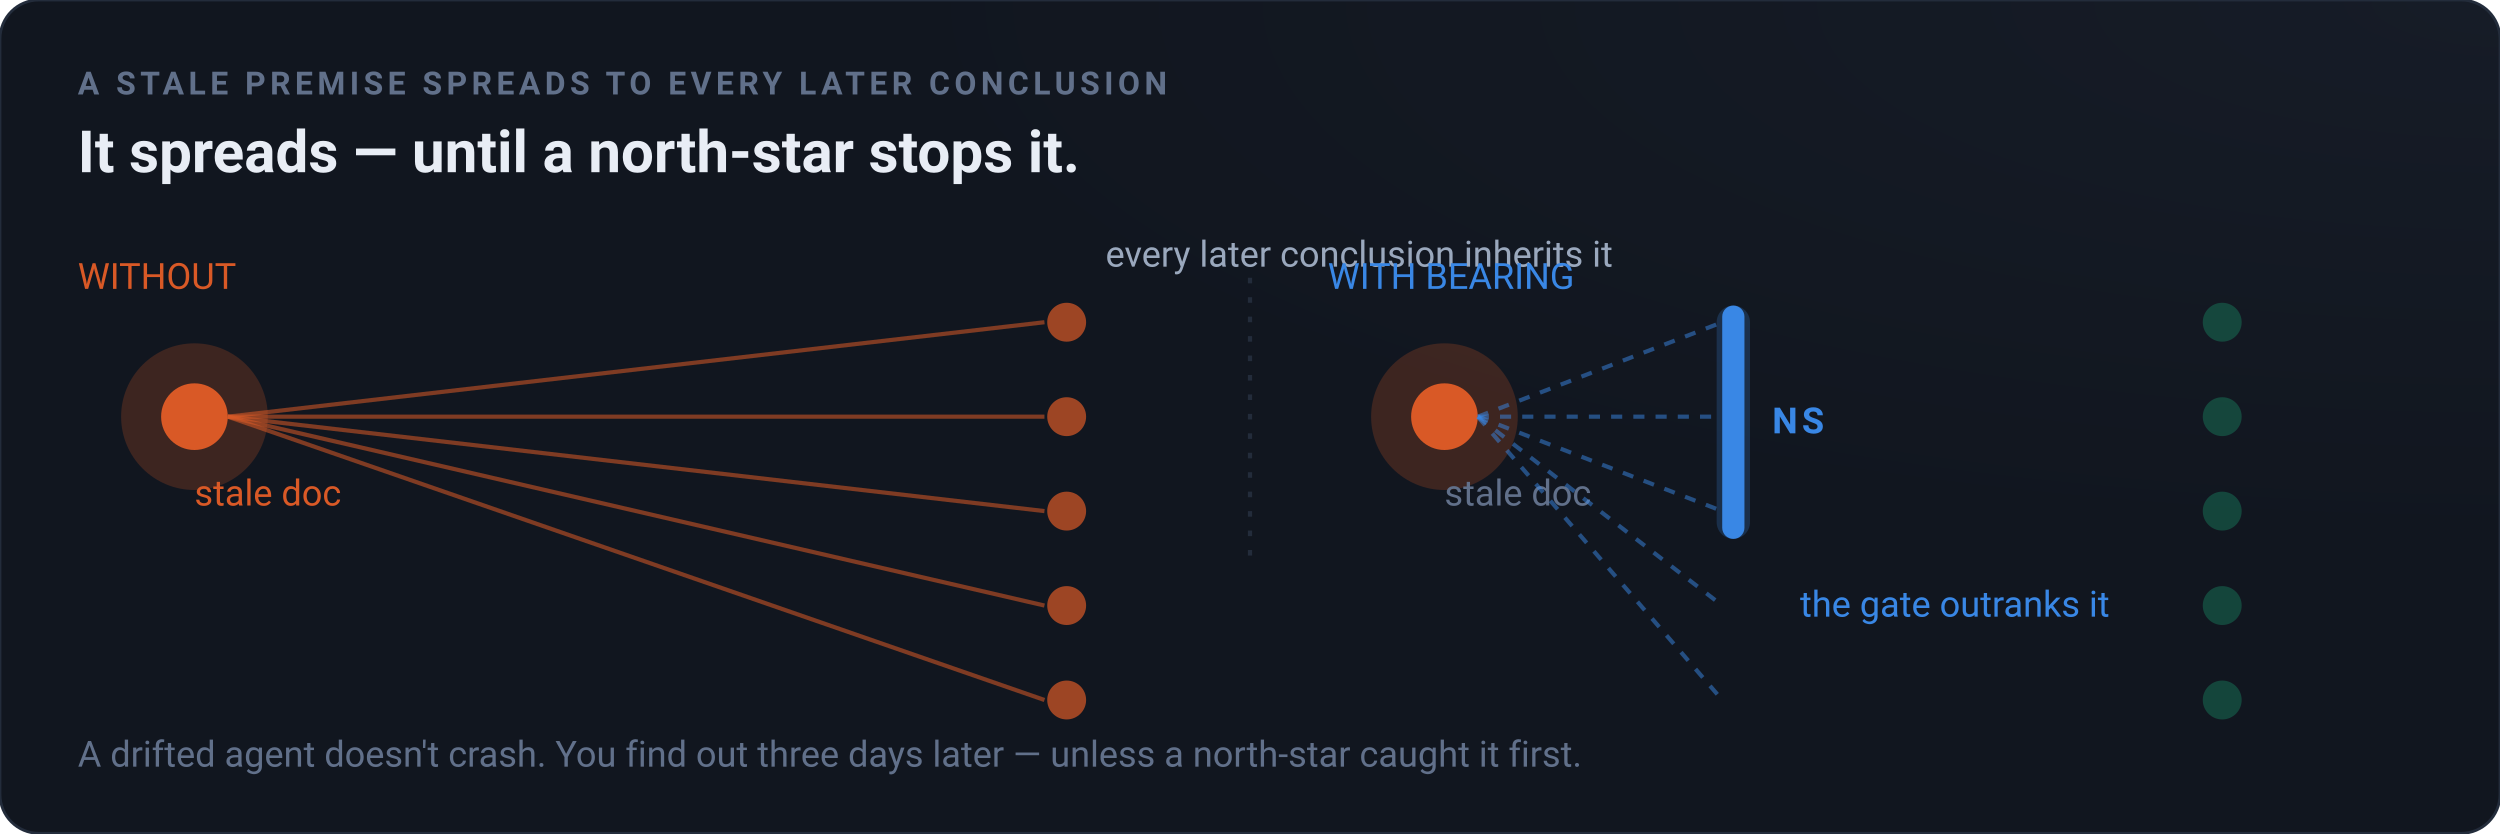
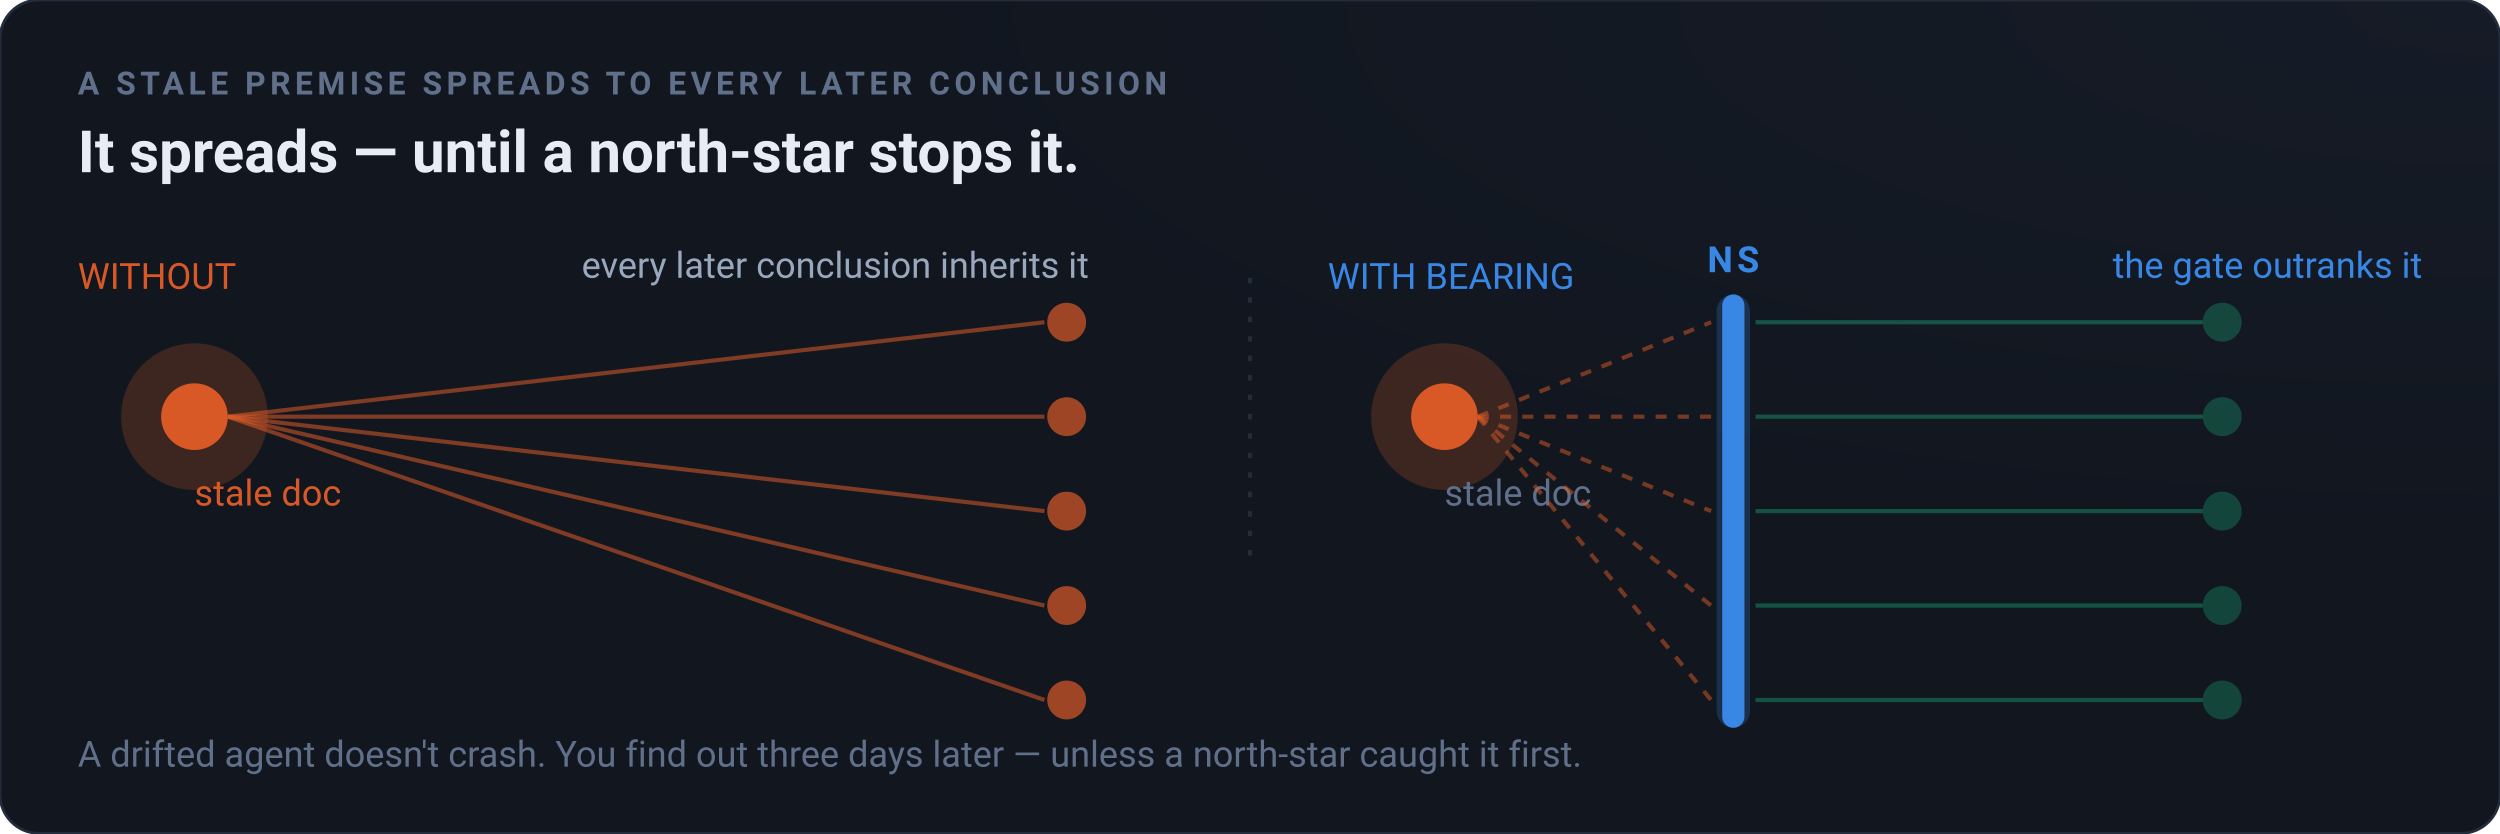
<svg xmlns="http://www.w3.org/2000/svg" viewBox="0 0 900 300" width="900" height="300" role="img" aria-label="Without bearing a stale premise spreads silently to every later conclusion; with it a north-star gate stops the spread at the source.">
  <defs>
    <marker id="ar" viewBox="0 0 10 10" refX="8.5" refY="5" markerWidth="5.5" markerHeight="5.5" orient="auto-start-reverse">
      <path d="M0 0 L10 5 L0 10 z" fill="#3a465c" />
    </marker>
    <radialGradient id="surfaceGrad" cx="100%" cy="0%" r="120%">
      <stop offset="0%" stop-color="#161c27" />
      <stop offset="55%" stop-color="#11161f" />
    </radialGradient>
    <linearGradient id="panelGrad" x1="0" y1="0" x2="0" y2="1">
      <stop offset="0%" stop-color="#1d2533" />
      <stop offset="100%" stop-color="#1a2130" />
    </linearGradient>
  </defs>
  <rect width="900" height="300" rx="14" fill="url(#surfaceGrad)" stroke="#232c3b" />
  <text x="28" y="34" font-family="ui-sans-serif,-apple-system,BlinkMacSystemFont,'Segoe UI',Roboto,'Helvetica Neue',sans-serif" font-size="11.5" font-weight="600" letter-spacing="1.6" fill="#61708a">A STALE PREMISE SPREADS TO EVERY LATER CONCLUSION</text>
  <text x="28" y="62" font-family="ui-sans-serif,-apple-system,BlinkMacSystemFont,'Segoe UI',Roboto,'Helvetica Neue',sans-serif" font-size="21" font-weight="700" fill="#e8edf5">It spreads — until a north-star stops it.</text>
  <text x="28" y="104" text-anchor="start" font-family="ui-sans-serif,-apple-system,BlinkMacSystemFont,'Segoe UI',Roboto,'Helvetica Neue',sans-serif" font-size="13" fill="#d95926">WITHOUT</text>
  <circle cx="70" cy="150" r="26.4" fill="#d95926" opacity="0.22" />
  <circle cx="70" cy="150" r="12" fill="#d95926" opacity="1" />
  <text x="70" y="182" text-anchor="start" font-family="ui-sans-serif,-apple-system,BlinkMacSystemFont,'Segoe UI',Roboto,'Helvetica Neue',sans-serif" font-size="13" fill="#d95926">stale doc</text>
  <line x1="82" y1="150" x2="376" y2="116" stroke="#d95926" stroke-width="1.5" opacity="0.55" />
  <line x1="82" y1="150" x2="376" y2="150" stroke="#d95926" stroke-width="1.5" opacity="0.55" />
  <line x1="82" y1="150" x2="376" y2="184" stroke="#d95926" stroke-width="1.5" opacity="0.55" />
  <line x1="82" y1="150" x2="376" y2="218" stroke="#d95926" stroke-width="1.5" opacity="0.55" />
  <line x1="82" y1="150" x2="376" y2="252" stroke="#d95926" stroke-width="1.5" opacity="0.55" />
  <circle cx="384" cy="116" r="7" fill="#d95926" opacity="0.7" />
  <circle cx="384" cy="150" r="7" fill="#d95926" opacity="0.7" />
  <circle cx="384" cy="184" r="7" fill="#d95926" opacity="0.7" />
  <circle cx="384" cy="218" r="7" fill="#d95926" opacity="0.7" />
  <circle cx="384" cy="252" r="7" fill="#d95926" opacity="0.7" />
-   <text x="398" y="96" text-anchor="start" font-family="ui-sans-serif,-apple-system,BlinkMacSystemFont,'Segoe UI',Roboto,'Helvetica Neue',sans-serif" font-size="13" fill="#9aa8bd">every later conclusion inherits it</text>
+   <text x="392" y="100" text-anchor="end" font-family="ui-sans-serif,-apple-system,BlinkMacSystemFont,'Segoe UI',Roboto,'Helvetica Neue',sans-serif" font-size="13" fill="#9aa8bd">every later conclusion inherits it</text>
  <line x1="450" y1="100" x2="450" y2="200" stroke="#232c3b" stroke-width="1.5" stroke-dasharray="2 5" />
  <text x="478" y="104" text-anchor="start" font-family="ui-sans-serif,-apple-system,BlinkMacSystemFont,'Segoe UI',Roboto,'Helvetica Neue',sans-serif" font-size="13" fill="#3987e5">WITH BEARING</text>
  <circle cx="520" cy="150" r="26.4" fill="#d95926" opacity="0.22" />
  <circle cx="520" cy="150" r="12" fill="#d95926" opacity="1" />
  <text x="520" y="182" text-anchor="start" font-family="ui-sans-serif,-apple-system,BlinkMacSystemFont,'Segoe UI',Roboto,'Helvetica Neue',sans-serif" font-size="13" fill="#61708a">stale doc</text>
-   <rect x="618" y="110" width="12" height="84" rx="6" fill="#3987e5" opacity="0.22" />
-   <rect x="620" y="110" width="8" height="84" rx="4" fill="#3987e5" />
-   <text x="638" y="156" font-family="ui-sans-serif,-apple-system,BlinkMacSystemFont,'Segoe UI',Roboto,'Helvetica Neue',sans-serif" font-size="13" font-weight="700" letter-spacing="1.5" fill="#3987e5">NS</text>
-   <line x1="532" y1="150" x2="620" y2="116" stroke="#3987e5" stroke-width="1.5" opacity="0.5" stroke-dasharray="4 4" />
-   <line x1="532" y1="150" x2="620" y2="150" stroke="#3987e5" stroke-width="1.5" opacity="0.5" stroke-dasharray="4 4" />
-   <line x1="532" y1="150" x2="620" y2="184" stroke="#3987e5" stroke-width="1.5" opacity="0.5" stroke-dasharray="4 4" />
-   <line x1="532" y1="150" x2="620" y2="218" stroke="#3987e5" stroke-width="1.5" opacity="0.5" stroke-dasharray="4 4" />
-   <line x1="532" y1="150" x2="620" y2="252" stroke="#3987e5" stroke-width="1.5" opacity="0.5" stroke-dasharray="4 4" />
+   <rect x="618" y="106" width="12" height="156" rx="6" fill="#3987e5" opacity="0.22" />
+   <rect x="620" y="106" width="8" height="156" rx="4" fill="#3987e5" />
+   <text x="624" y="98" text-anchor="middle" font-family="ui-sans-serif,-apple-system,BlinkMacSystemFont,'Segoe UI',Roboto,'Helvetica Neue',sans-serif" font-size="13" font-weight="700" letter-spacing="1.5" fill="#3987e5">NS</text>
+   <line x1="532" y1="150" x2="616" y2="116" stroke="#d95926" stroke-width="1.5" opacity="0.5" stroke-dasharray="4 4" />
+   <line x1="532" y1="150" x2="616" y2="150" stroke="#d95926" stroke-width="1.5" opacity="0.5" stroke-dasharray="4 4" />
+   <line x1="532" y1="150" x2="616" y2="184" stroke="#d95926" stroke-width="1.5" opacity="0.5" stroke-dasharray="4 4" />
+   <line x1="532" y1="150" x2="616" y2="218" stroke="#d95926" stroke-width="1.5" opacity="0.5" stroke-dasharray="4 4" />
+   <line x1="532" y1="150" x2="616" y2="252" stroke="#d95926" stroke-width="1.5" opacity="0.5" stroke-dasharray="4 4" />
+   <line x1="632" y1="116" x2="793" y2="116" stroke="#199e70" stroke-width="1.5" opacity="0.45" />
+   <line x1="632" y1="150" x2="793" y2="150" stroke="#199e70" stroke-width="1.5" opacity="0.45" />
+   <line x1="632" y1="184" x2="793" y2="184" stroke="#199e70" stroke-width="1.5" opacity="0.45" />
+   <line x1="632" y1="218" x2="793" y2="218" stroke="#199e70" stroke-width="1.5" opacity="0.45" />
+   <line x1="632" y1="252" x2="793" y2="252" stroke="#199e70" stroke-width="1.5" opacity="0.45" />
  <circle cx="800" cy="116" r="7" fill="#199e70" opacity="0.35" />
  <circle cx="800" cy="150" r="7" fill="#199e70" opacity="0.35" />
  <circle cx="800" cy="184" r="7" fill="#199e70" opacity="0.35" />
  <circle cx="800" cy="218" r="7" fill="#199e70" opacity="0.35" />
  <circle cx="800" cy="252" r="7" fill="#199e70" opacity="0.35" />
-   <text x="648" y="222" text-anchor="start" font-family="ui-sans-serif,-apple-system,BlinkMacSystemFont,'Segoe UI',Roboto,'Helvetica Neue',sans-serif" font-size="13" fill="#3987e5">the gate outranks it</text>
+   <text x="872" y="100" text-anchor="end" font-family="ui-sans-serif,-apple-system,BlinkMacSystemFont,'Segoe UI',Roboto,'Helvetica Neue',sans-serif" font-size="13" fill="#3987e5">the gate outranks it</text>
  <text x="28" y="276" text-anchor="start" font-family="ui-sans-serif,-apple-system,BlinkMacSystemFont,'Segoe UI',Roboto,'Helvetica Neue',sans-serif" font-size="13" fill="#61708a">A drifted agent doesn't crash. You find out three days later — unless a north-star caught it first.</text>
</svg>
